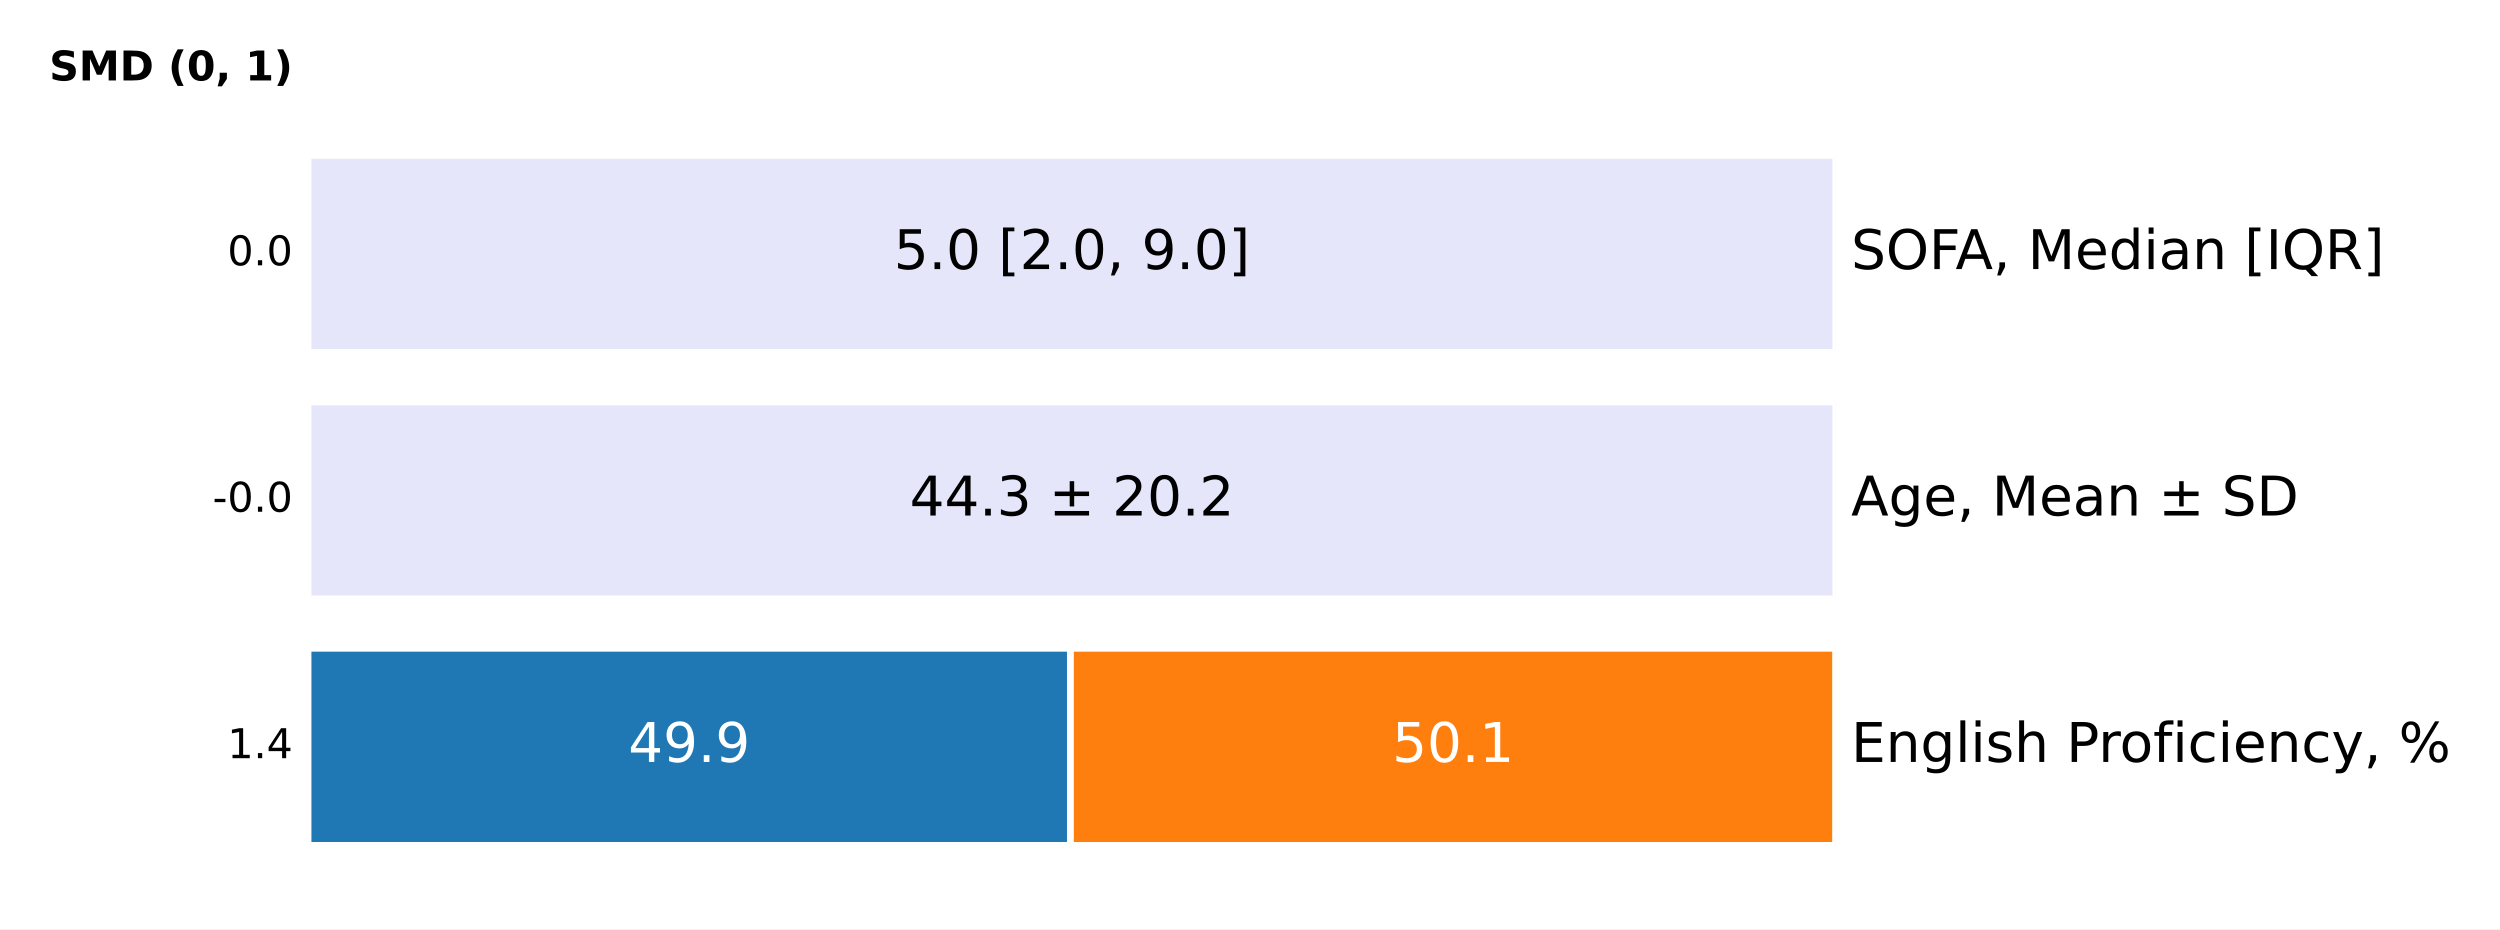
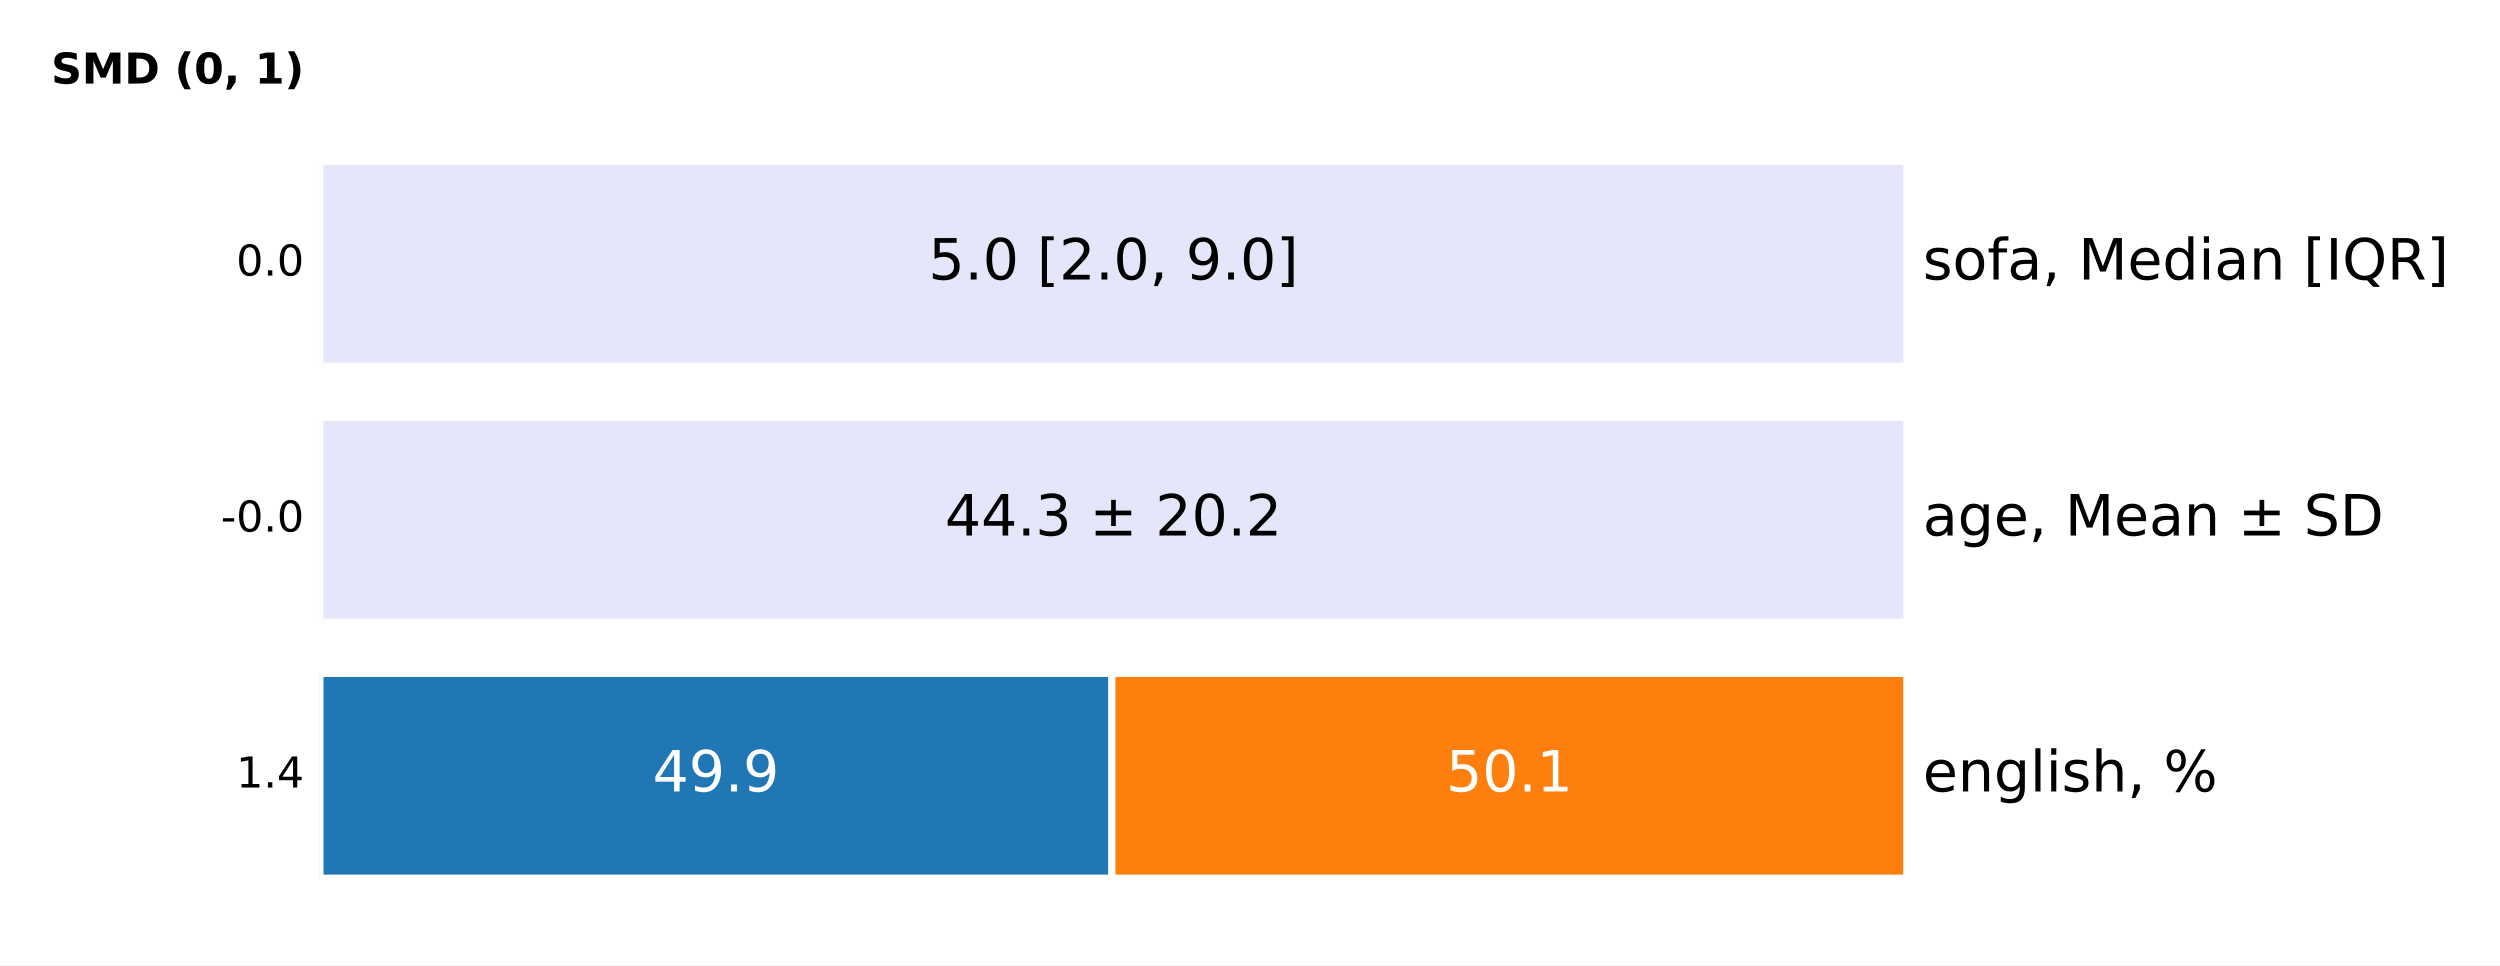
- <svg xmlns="http://www.w3.org/2000/svg" xmlns:xlink="http://www.w3.org/1999/xlink" width="365.216pt" height="135.743pt" viewBox="0 0 365.216 135.743" version="1.1">
+ <svg xmlns="http://www.w3.org/2000/svg" xmlns:xlink="http://www.w3.org/1999/xlink" width="351.593pt" height="135.743pt" viewBox="0 0 351.593 135.743" version="1.1">
  <defs>
    <style type="text/css">*{stroke-linejoin: round; stroke-linecap: butt}</style>
  </defs>
  <g id="figure_1">
    <g id="patch_1">
-       <path d="M 0 135.743  L 365.216 135.743  L 365.216 0  L 0 0  z " style="fill: #ffffff" />
+       <path d="M 0 135.743  L 351.593 135.743  L 351.593 0  L 0 0  z " style="fill: #ffffff" />
    </g>
    <g id="axes_1">
      <g id="patch_2">
        <path d="M 44.995 128.543  L 268.195 128.543  L 268.195 17.663  L 44.995 17.663  z " style="fill: #ffffff" />
      </g>
      <g id="patch_3">
-         <path d="M 44.995 123.503  L 156.372 123.503  L 156.372 94.703  L 44.995 94.703  z " clip-path="url(#paa65511aa7)" style="fill: #1f77b4; stroke: #ffffff; stroke-linejoin: miter" />
+         <path d="M 44.995 123.503  L 156.372 123.503  L 156.372 94.703  L 44.995 94.703  z " clip-path="url(#p6a33db2902)" style="fill: #1f77b4; stroke: #ffffff; stroke-linejoin: miter" />
      </g>
      <g id="patch_4">
-         <path d="M 156.372 123.503  L 268.195 123.503  L 268.195 94.703  L 156.372 94.703  z " clip-path="url(#paa65511aa7)" style="fill: #ff7f0e; stroke: #ffffff; stroke-linejoin: miter" />
+         <path d="M 156.372 123.503  L 268.195 123.503  L 268.195 94.703  L 156.372 94.703  z " clip-path="url(#p6a33db2902)" style="fill: #ff7f0e; stroke: #ffffff; stroke-linejoin: miter" />
      </g>
      <g id="patch_5">
-         <path d="M 268.195 123.503  L 268.195 123.503  L 268.195 94.703  L 268.195 94.703  z " clip-path="url(#paa65511aa7)" style="fill: url(#h84e386bf7c); stroke: #ffffff; stroke-linejoin: miter" />
+         <path d="M 268.195 123.503  L 268.195 123.503  L 268.195 94.703  L 268.195 94.703  z " clip-path="url(#p6a33db2902)" style="fill: url(#hd7cf0ab5f3); stroke: #ffffff; stroke-linejoin: miter" />
      </g>
      <g id="patch_6">
-         <path d="M 44.995 87.503  L 268.195 87.503  L 268.195 58.703  L 44.995 58.703  z " clip-path="url(#paa65511aa7)" style="fill: #e6e6fa; stroke: #ffffff; stroke-linejoin: miter" />
+         <path d="M 44.995 87.503  L 268.195 87.503  L 268.195 58.703  L 44.995 58.703  z " clip-path="url(#p6a33db2902)" style="fill: #e6e6fa; stroke: #ffffff; stroke-linejoin: miter" />
      </g>
      <g id="patch_7">
-         <path d="M 44.995 51.503  L 268.195 51.503  L 268.195 22.703  L 44.995 22.703  z " clip-path="url(#paa65511aa7)" style="fill: #e6e6fa; stroke: #ffffff; stroke-linejoin: miter" />
+         <path d="M 44.995 51.503  L 268.195 51.503  L 268.195 22.703  L 44.995 22.703  z " clip-path="url(#p6a33db2902)" style="fill: #e6e6fa; stroke: #ffffff; stroke-linejoin: miter" />
      </g>
      <g id="matplotlib.axis_1" />
      <g id="matplotlib.axis_2" />
      <g id="text_1">
        <g style="fill: #ffffff" transform="translate(91.77728 111.3109) scale(0.08 -0.08)">
          <defs>
            <path id="DejaVuSans-34" d="M 2419 4116  L 825 1625  L 2419 1625  L 2419 4116  z M 2253 4666  L 3047 4666  L 3047 1625  L 3713 1625  L 3713 1100  L 3047 1100  L 3047 0  L 2419 0  L 2419 1100  L 313 1100  L 313 1709  L 2253 4666  z " transform="scale(0.015625)" />
            <path id="DejaVuSans-39" d="M 703 97  L 703 672  Q 941 559 1184 500  Q 1428 441 1663 441  Q 2288 441 2617 861  Q 2947 1281 2994 2138  Q 2813 1869 2534 1725  Q 2256 1581 1919 1581  Q 1219 1581 811 2004  Q 403 2428 403 3163  Q 403 3881 828 4315  Q 1253 4750 1959 4750  Q 2769 4750 3195 4129  Q 3622 3509 3622 2328  Q 3622 1225 3098 567  Q 2575 -91 1691 -91  Q 1453 -91 1209 -44  Q 966 3 703 97  z M 1959 2075  Q 2384 2075 2632 2365  Q 2881 2656 2881 3163  Q 2881 3666 2632 3958  Q 2384 4250 1959 4250  Q 1534 4250 1286 3958  Q 1038 3666 1038 3163  Q 1038 2656 1286 2365  Q 1534 2075 1959 2075  z " transform="scale(0.015625)" />
            <path id="DejaVuSans-2e" d="M 684 794  L 1344 794  L 1344 0  L 684 0  L 684 794  z " transform="scale(0.015625)" />
          </defs>
          <use xlink:href="#DejaVuSans-34" />
          <use xlink:href="#DejaVuSans-39" x="63.623" />
          <use xlink:href="#DejaVuSans-2e" x="127.246" />
          <use xlink:href="#DejaVuSans-39" x="159.033" />
        </g>
      </g>
      <g id="text_2">
        <g style="fill: #ffffff" transform="translate(203.3773 111.3109) scale(0.08 -0.08)">
          <defs>
            <path id="DejaVuSans-35" d="M 691 4666  L 3169 4666  L 3169 4134  L 1269 4134  L 1269 2991  Q 1406 3038 1543 3061  Q 1681 3084 1819 3084  Q 2600 3084 3056 2656  Q 3513 2228 3513 1497  Q 3513 744 3044 326  Q 2575 -91 1722 -91  Q 1428 -91 1123 -41  Q 819 9 494 109  L 494 744  Q 775 591 1075 516  Q 1375 441 1709 441  Q 2250 441 2565 725  Q 2881 1009 2881 1497  Q 2881 1984 2565 2268  Q 2250 2553 1709 2553  Q 1456 2553 1204 2497  Q 953 2441 691 2322  L 691 4666  z " transform="scale(0.015625)" />
            <path id="DejaVuSans-30" d="M 2034 4250  Q 1547 4250 1301 3770  Q 1056 3291 1056 2328  Q 1056 1369 1301 889  Q 1547 409 2034 409  Q 2525 409 2770 889  Q 3016 1369 3016 2328  Q 3016 3291 2770 3770  Q 2525 4250 2034 4250  z M 2034 4750  Q 2819 4750 3233 4129  Q 3647 3509 3647 2328  Q 3647 1150 3233 529  Q 2819 -91 2034 -91  Q 1250 -91 836 529  Q 422 1150 422 2328  Q 422 3509 836 4129  Q 1250 4750 2034 4750  z " transform="scale(0.015625)" />
            <path id="DejaVuSans-31" d="M 794 531  L 1825 531  L 1825 4091  L 703 3866  L 703 4441  L 1819 4666  L 2450 4666  L 2450 531  L 3481 531  L 3481 0  L 794 0  L 794 531  z " transform="scale(0.015625)" />
          </defs>
          <use xlink:href="#DejaVuSans-35" />
          <use xlink:href="#DejaVuSans-30" x="63.623" />
          <use xlink:href="#DejaVuSans-2e" x="127.246" />
          <use xlink:href="#DejaVuSans-31" x="159.033" />
        </g>
      </g>
      <g id="text_3">
        <g transform="translate(270.4271 111.3109) scale(0.08 -0.08)">
          <defs>
-             <path id="DejaVuSans-45" d="M 628 4666  L 3578 4666  L 3578 4134  L 1259 4134  L 1259 2753  L 3481 2753  L 3481 2222  L 1259 2222  L 1259 531  L 3634 531  L 3634 0  L 628 0  L 628 4666  z " transform="scale(0.015625)" />
+             <path id="DejaVuSans-65" d="M 3597 1894  L 3597 1613  L 953 1613  Q 991 1019 1311 708  Q 1631 397 2203 397  Q 2534 397 2845 478  Q 3156 559 3463 722  L 3463 178  Q 3153 47 2828 -22  Q 2503 -91 2169 -91  Q 1331 -91 842 396  Q 353 884 353 1716  Q 353 2575 817 3079  Q 1281 3584 2069 3584  Q 2775 3584 3186 3129  Q 3597 2675 3597 1894  z M 3022 2063  Q 3016 2534 2758 2815  Q 2500 3097 2075 3097  Q 1594 3097 1305 2825  Q 1016 2553 972 2059  L 3022 2063  z " transform="scale(0.015625)" />
            <path id="DejaVuSans-6e" d="M 3513 2113  L 3513 0  L 2938 0  L 2938 2094  Q 2938 2591 2744 2837  Q 2550 3084 2163 3084  Q 1697 3084 1428 2787  Q 1159 2491 1159 1978  L 1159 0  L 581 0  L 581 3500  L 1159 3500  L 1159 2956  Q 1366 3272 1645 3428  Q 1925 3584 2291 3584  Q 2894 3584 3203 3211  Q 3513 2838 3513 2113  z " transform="scale(0.015625)" />
            <path id="DejaVuSans-67" d="M 2906 1791  Q 2906 2416 2648 2759  Q 2391 3103 1925 3103  Q 1463 3103 1205 2759  Q 947 2416 947 1791  Q 947 1169 1205 825  Q 1463 481 1925 481  Q 2391 481 2648 825  Q 2906 1169 2906 1791  z M 3481 434  Q 3481 -459 3084 -895  Q 2688 -1331 1869 -1331  Q 1566 -1331 1297 -1286  Q 1028 -1241 775 -1147  L 775 -588  Q 1028 -725 1275 -790  Q 1522 -856 1778 -856  Q 2344 -856 2625 -561  Q 2906 -266 2906 331  L 2906 616  Q 2728 306 2450 153  Q 2172 0 1784 0  Q 1141 0 747 490  Q 353 981 353 1791  Q 353 2603 747 3093  Q 1141 3584 1784 3584  Q 2172 3584 2450 3431  Q 2728 3278 2906 2969  L 2906 3500  L 3481 3500  L 3481 434  z " transform="scale(0.015625)" />
            <path id="DejaVuSans-6c" d="M 603 4863  L 1178 4863  L 1178 0  L 603 0  L 603 4863  z " transform="scale(0.015625)" />
            <path id="DejaVuSans-69" d="M 603 3500  L 1178 3500  L 1178 0  L 603 0  L 603 3500  z M 603 4863  L 1178 4863  L 1178 4134  L 603 4134  L 603 4863  z " transform="scale(0.015625)" />
            <path id="DejaVuSans-73" d="M 2834 3397  L 2834 2853  Q 2591 2978 2328 3040  Q 2066 3103 1784 3103  Q 1356 3103 1142 2972  Q 928 2841 928 2578  Q 928 2378 1081 2264  Q 1234 2150 1697 2047  L 1894 2003  Q 2506 1872 2764 1633  Q 3022 1394 3022 966  Q 3022 478 2636 193  Q 2250 -91 1575 -91  Q 1294 -91 989 -36  Q 684 19 347 128  L 347 722  Q 666 556 975 473  Q 1284 391 1588 391  Q 1994 391 2212 530  Q 2431 669 2431 922  Q 2431 1156 2273 1281  Q 2116 1406 1581 1522  L 1381 1569  Q 847 1681 609 1914  Q 372 2147 372 2553  Q 372 3047 722 3315  Q 1072 3584 1716 3584  Q 2034 3584 2315 3537  Q 2597 3491 2834 3397  z " transform="scale(0.015625)" />
            <path id="DejaVuSans-68" d="M 3513 2113  L 3513 0  L 2938 0  L 2938 2094  Q 2938 2591 2744 2837  Q 2550 3084 2163 3084  Q 1697 3084 1428 2787  Q 1159 2491 1159 1978  L 1159 0  L 581 0  L 581 4863  L 1159 4863  L 1159 2956  Q 1366 3272 1645 3428  Q 1925 3584 2291 3584  Q 2894 3584 3203 3211  Q 3513 2838 3513 2113  z " transform="scale(0.015625)" />
+             <path id="DejaVuSans-2c" d="M 750 794  L 1409 794  L 1409 256  L 897 -744  L 494 -744  L 750 256  L 750 794  z " transform="scale(0.015625)" />
            <path id="DejaVuSans-20" transform="scale(0.015625)" />
-             <path id="DejaVuSans-50" d="M 1259 4147  L 1259 2394  L 2053 2394  Q 2494 2394 2734 2622  Q 2975 2850 2975 3272  Q 2975 3691 2734 3919  Q 2494 4147 2053 4147  L 1259 4147  z M 628 4666  L 2053 4666  Q 2838 4666 3239 4311  Q 3641 3956 3641 3272  Q 3641 2581 3239 2228  Q 2838 1875 2053 1875  L 1259 1875  L 1259 0  L 628 0  L 628 4666  z " transform="scale(0.015625)" />
-             <path id="DejaVuSans-72" d="M 2631 2963  Q 2534 3019 2420 3045  Q 2306 3072 2169 3072  Q 1681 3072 1420 2755  Q 1159 2438 1159 1844  L 1159 0  L 581 0  L 581 3500  L 1159 3500  L 1159 2956  Q 1341 3275 1631 3429  Q 1922 3584 2338 3584  Q 2397 3584 2469 3576  Q 2541 3569 2628 3553  L 2631 2963  z " transform="scale(0.015625)" />
-             <path id="DejaVuSans-6f" d="M 1959 3097  Q 1497 3097 1228 2736  Q 959 2375 959 1747  Q 959 1119 1226 758  Q 1494 397 1959 397  Q 2419 397 2687 759  Q 2956 1122 2956 1747  Q 2956 2369 2687 2733  Q 2419 3097 1959 3097  z M 1959 3584  Q 2709 3584 3137 3096  Q 3566 2609 3566 1747  Q 3566 888 3137 398  Q 2709 -91 1959 -91  Q 1206 -91 779 398  Q 353 888 353 1747  Q 353 2609 779 3096  Q 1206 3584 1959 3584  z " transform="scale(0.015625)" />
-             <path id="DejaVuSans-66" d="M 2375 4863  L 2375 4384  L 1825 4384  Q 1516 4384 1395 4259  Q 1275 4134 1275 3809  L 1275 3500  L 2222 3500  L 2222 3053  L 1275 3053  L 1275 0  L 697 0  L 697 3053  L 147 3053  L 147 3500  L 697 3500  L 697 3744  Q 697 4328 969 4595  Q 1241 4863 1831 4863  L 2375 4863  z " transform="scale(0.015625)" />
-             <path id="DejaVuSans-63" d="M 3122 3366  L 3122 2828  Q 2878 2963 2633 3030  Q 2388 3097 2138 3097  Q 1578 3097 1268 2742  Q 959 2388 959 1747  Q 959 1106 1268 751  Q 1578 397 2138 397  Q 2388 397 2633 464  Q 2878 531 3122 666  L 3122 134  Q 2881 22 2623 -34  Q 2366 -91 2075 -91  Q 1284 -91 818 406  Q 353 903 353 1747  Q 353 2603 823 3093  Q 1294 3584 2113 3584  Q 2378 3584 2631 3529  Q 2884 3475 3122 3366  z " transform="scale(0.015625)" />
-             <path id="DejaVuSans-65" d="M 3597 1894  L 3597 1613  L 953 1613  Q 991 1019 1311 708  Q 1631 397 2203 397  Q 2534 397 2845 478  Q 3156 559 3463 722  L 3463 178  Q 3153 47 2828 -22  Q 2503 -91 2169 -91  Q 1331 -91 842 396  Q 353 884 353 1716  Q 353 2575 817 3079  Q 1281 3584 2069 3584  Q 2775 3584 3186 3129  Q 3597 2675 3597 1894  z M 3022 2063  Q 3016 2534 2758 2815  Q 2500 3097 2075 3097  Q 1594 3097 1305 2825  Q 1016 2553 972 2059  L 3022 2063  z " transform="scale(0.015625)" />
-             <path id="DejaVuSans-79" d="M 2059 -325  Q 1816 -950 1584 -1140  Q 1353 -1331 966 -1331  L 506 -1331  L 506 -850  L 844 -850  Q 1081 -850 1212 -737  Q 1344 -625 1503 -206  L 1606 56  L 191 3500  L 800 3500  L 1894 763  L 2988 3500  L 3597 3500  L 2059 -325  z " transform="scale(0.015625)" />
-             <path id="DejaVuSans-2c" d="M 750 794  L 1409 794  L 1409 256  L 897 -744  L 494 -744  L 750 256  L 750 794  z " transform="scale(0.015625)" />
            <path id="DejaVuSans-25" d="M 4653 2053  Q 4381 2053 4226 1822  Q 4072 1591 4072 1178  Q 4072 772 4226 539  Q 4381 306 4653 306  Q 4919 306 5073 539  Q 5228 772 5228 1178  Q 5228 1588 5073 1820  Q 4919 2053 4653 2053  z M 4653 2450  Q 5147 2450 5437 2106  Q 5728 1763 5728 1178  Q 5728 594 5436 251  Q 5144 -91 4653 -91  Q 4153 -91 3862 251  Q 3572 594 3572 1178  Q 3572 1766 3864 2108  Q 4156 2450 4653 2450  z M 1428 4353  Q 1159 4353 1004 4120  Q 850 3888 850 3481  Q 850 3069 1003 2837  Q 1156 2606 1428 2606  Q 1700 2606 1854 2837  Q 2009 3069 2009 3481  Q 2009 3884 1853 4118  Q 1697 4353 1428 4353  z M 4250 4750  L 4750 4750  L 1831 -91  L 1331 -91  L 4250 4750  z M 1428 4750  Q 1922 4750 2215 4408  Q 2509 4066 2509 3481  Q 2509 2891 2217 2550  Q 1925 2209 1428 2209  Q 931 2209 642 2551  Q 353 2894 353 3481  Q 353 4063 643 4406  Q 934 4750 1428 4750  z " transform="scale(0.015625)" />
          </defs>
-           <use xlink:href="#DejaVuSans-45" />
-           <use xlink:href="#DejaVuSans-6e" x="63.184" />
-           <use xlink:href="#DejaVuSans-67" x="126.562" />
-           <use xlink:href="#DejaVuSans-6c" x="190.039" />
-           <use xlink:href="#DejaVuSans-69" x="217.822" />
-           <use xlink:href="#DejaVuSans-73" x="245.605" />
-           <use xlink:href="#DejaVuSans-68" x="297.705" />
-           <use xlink:href="#DejaVuSans-20" x="361.084" />
-           <use xlink:href="#DejaVuSans-50" x="392.871" />
-           <use xlink:href="#DejaVuSans-72" x="451.424" />
-           <use xlink:href="#DejaVuSans-6f" x="490.287" />
-           <use xlink:href="#DejaVuSans-66" x="551.469" />
-           <use xlink:href="#DejaVuSans-69" x="586.674" />
-           <use xlink:href="#DejaVuSans-63" x="614.457" />
-           <use xlink:href="#DejaVuSans-69" x="669.438" />
-           <use xlink:href="#DejaVuSans-65" x="697.221" />
-           <use xlink:href="#DejaVuSans-6e" x="758.744" />
-           <use xlink:href="#DejaVuSans-63" x="822.123" />
-           <use xlink:href="#DejaVuSans-79" x="877.104" />
-           <use xlink:href="#DejaVuSans-2c" x="936.283" />
-           <use xlink:href="#DejaVuSans-20" x="968.07" />
-           <use xlink:href="#DejaVuSans-25" x="999.857" />
+           <use xlink:href="#DejaVuSans-65" />
+           <use xlink:href="#DejaVuSans-6e" x="61.523" />
+           <use xlink:href="#DejaVuSans-67" x="124.902" />
+           <use xlink:href="#DejaVuSans-6c" x="188.379" />
+           <use xlink:href="#DejaVuSans-69" x="216.162" />
+           <use xlink:href="#DejaVuSans-73" x="243.945" />
+           <use xlink:href="#DejaVuSans-68" x="296.045" />
+           <use xlink:href="#DejaVuSans-2c" x="359.424" />
+           <use xlink:href="#DejaVuSans-20" x="391.211" />
+           <use xlink:href="#DejaVuSans-25" x="422.998" />
        </g>
      </g>
      <g id="text_4">
        <g transform="translate(33.22125 110.7591) scale(0.06 -0.06)">
          <use xlink:href="#DejaVuSans-31" />
          <use xlink:href="#DejaVuSans-2e" x="63.623" />
          <use xlink:href="#DejaVuSans-34" x="95.41" />
        </g>
      </g>
      <g id="text_5">
        <g transform="translate(132.8882 75.31094) scale(0.08 -0.08)">
          <defs>
            <path id="DejaVuSans-33" d="M 2597 2516  Q 3050 2419 3304 2112  Q 3559 1806 3559 1356  Q 3559 666 3084 287  Q 2609 -91 1734 -91  Q 1441 -91 1130 -33  Q 819 25 488 141  L 488 750  Q 750 597 1062 519  Q 1375 441 1716 441  Q 2309 441 2620 675  Q 2931 909 2931 1356  Q 2931 1769 2642 2001  Q 2353 2234 1838 2234  L 1294 2234  L 1294 2753  L 1863 2753  Q 2328 2753 2575 2939  Q 2822 3125 2822 3475  Q 2822 3834 2567 4026  Q 2313 4219 1838 4219  Q 1578 4219 1281 4162  Q 984 4106 628 3988  L 628 4550  Q 988 4650 1302 4700  Q 1616 4750 1894 4750  Q 2613 4750 3031 4423  Q 3450 4097 3450 3541  Q 3450 3153 3228 2886  Q 3006 2619 2597 2516  z " transform="scale(0.015625)" />
            <path id="DejaVuSans-b1" d="M 2944 4013  L 2944 2803  L 4684 2803  L 4684 2272  L 2944 2272  L 2944 1063  L 2419 1063  L 2419 2272  L 678 2272  L 678 2803  L 2419 2803  L 2419 4013  L 2944 4013  z M 678 531  L 4684 531  L 4684 0  L 678 0  L 678 531  z " transform="scale(0.015625)" />
            <path id="DejaVuSans-32" d="M 1228 531  L 3431 531  L 3431 0  L 469 0  L 469 531  Q 828 903 1448 1529  Q 2069 2156 2228 2338  Q 2531 2678 2651 2914  Q 2772 3150 2772 3378  Q 2772 3750 2511 3984  Q 2250 4219 1831 4219  Q 1534 4219 1204 4116  Q 875 4013 500 3803  L 500 4441  Q 881 4594 1212 4672  Q 1544 4750 1819 4750  Q 2544 4750 2975 4387  Q 3406 4025 3406 3419  Q 3406 3131 3298 2873  Q 3191 2616 2906 2266  Q 2828 2175 2409 1742  Q 1991 1309 1228 531  z " transform="scale(0.015625)" />
          </defs>
          <use xlink:href="#DejaVuSans-34" />
          <use xlink:href="#DejaVuSans-34" x="63.623" />
          <use xlink:href="#DejaVuSans-2e" x="127.246" />
          <use xlink:href="#DejaVuSans-33" x="159.033" />
          <use xlink:href="#DejaVuSans-20" x="222.656" />
          <use xlink:href="#DejaVuSans-b1" x="254.443" />
          <use xlink:href="#DejaVuSans-20" x="338.232" />
          <use xlink:href="#DejaVuSans-32" x="370.02" />
          <use xlink:href="#DejaVuSans-30" x="433.643" />
          <use xlink:href="#DejaVuSans-2e" x="497.266" />
          <use xlink:href="#DejaVuSans-32" x="529.053" />
        </g>
      </g>
      <g id="text_6">
        <g transform="translate(270.4271 75.31094) scale(0.08 -0.08)">
          <defs>
-             <path id="DejaVuSans-41" d="M 2188 4044  L 1331 1722  L 3047 1722  L 2188 4044  z M 1831 4666  L 2547 4666  L 4325 0  L 3669 0  L 3244 1197  L 1141 1197  L 716 0  L 50 0  L 1831 4666  z " transform="scale(0.015625)" />
+             <path id="DejaVuSans-61" d="M 2194 1759  Q 1497 1759 1228 1600  Q 959 1441 959 1056  Q 959 750 1161 570  Q 1363 391 1709 391  Q 2188 391 2477 730  Q 2766 1069 2766 1631  L 2766 1759  L 2194 1759  z M 3341 1997  L 3341 0  L 2766 0  L 2766 531  Q 2569 213 2275 61  Q 1981 -91 1556 -91  Q 1019 -91 701 211  Q 384 513 384 1019  Q 384 1609 779 1909  Q 1175 2209 1959 2209  L 2766 2209  L 2766 2266  Q 2766 2663 2505 2880  Q 2244 3097 1772 3097  Q 1472 3097 1187 3025  Q 903 2953 641 2809  L 641 3341  Q 956 3463 1253 3523  Q 1550 3584 1831 3584  Q 2591 3584 2966 3190  Q 3341 2797 3341 1997  z " transform="scale(0.015625)" />
            <path id="DejaVuSans-4d" d="M 628 4666  L 1569 4666  L 2759 1491  L 3956 4666  L 4897 4666  L 4897 0  L 4281 0  L 4281 4097  L 3078 897  L 2444 897  L 1241 4097  L 1241 0  L 628 0  L 628 4666  z " transform="scale(0.015625)" />
-             <path id="DejaVuSans-61" d="M 2194 1759  Q 1497 1759 1228 1600  Q 959 1441 959 1056  Q 959 750 1161 570  Q 1363 391 1709 391  Q 2188 391 2477 730  Q 2766 1069 2766 1631  L 2766 1759  L 2194 1759  z M 3341 1997  L 3341 0  L 2766 0  L 2766 531  Q 2569 213 2275 61  Q 1981 -91 1556 -91  Q 1019 -91 701 211  Q 384 513 384 1019  Q 384 1609 779 1909  Q 1175 2209 1959 2209  L 2766 2209  L 2766 2266  Q 2766 2663 2505 2880  Q 2244 3097 1772 3097  Q 1472 3097 1187 3025  Q 903 2953 641 2809  L 641 3341  Q 956 3463 1253 3523  Q 1550 3584 1831 3584  Q 2591 3584 2966 3190  Q 3341 2797 3341 1997  z " transform="scale(0.015625)" />
            <path id="DejaVuSans-53" d="M 3425 4513  L 3425 3897  Q 3066 4069 2747 4153  Q 2428 4238 2131 4238  Q 1616 4238 1336 4038  Q 1056 3838 1056 3469  Q 1056 3159 1242 3001  Q 1428 2844 1947 2747  L 2328 2669  Q 3034 2534 3370 2195  Q 3706 1856 3706 1288  Q 3706 609 3251 259  Q 2797 -91 1919 -91  Q 1588 -91 1214 -16  Q 841 59 441 206  L 441 856  Q 825 641 1194 531  Q 1563 422 1919 422  Q 2459 422 2753 634  Q 3047 847 3047 1241  Q 3047 1584 2836 1778  Q 2625 1972 2144 2069  L 1759 2144  Q 1053 2284 737 2584  Q 422 2884 422 3419  Q 422 4038 858 4394  Q 1294 4750 2059 4750  Q 2388 4750 2728 4690  Q 3069 4631 3425 4513  z " transform="scale(0.015625)" />
            <path id="DejaVuSans-44" d="M 1259 4147  L 1259 519  L 2022 519  Q 2988 519 3436 956  Q 3884 1394 3884 2338  Q 3884 3275 3436 3711  Q 2988 4147 2022 4147  L 1259 4147  z M 628 4666  L 1925 4666  Q 3281 4666 3915 4102  Q 4550 3538 4550 2338  Q 4550 1131 3912 565  Q 3275 0 1925 0  L 628 0  L 628 4666  z " transform="scale(0.015625)" />
          </defs>
-           <use xlink:href="#DejaVuSans-41" />
-           <use xlink:href="#DejaVuSans-67" x="68.408" />
-           <use xlink:href="#DejaVuSans-65" x="131.885" />
-           <use xlink:href="#DejaVuSans-2c" x="193.408" />
-           <use xlink:href="#DejaVuSans-20" x="225.195" />
-           <use xlink:href="#DejaVuSans-4d" x="256.982" />
-           <use xlink:href="#DejaVuSans-65" x="343.262" />
-           <use xlink:href="#DejaVuSans-61" x="404.785" />
-           <use xlink:href="#DejaVuSans-6e" x="466.064" />
-           <use xlink:href="#DejaVuSans-20" x="529.443" />
-           <use xlink:href="#DejaVuSans-b1" x="561.23" />
-           <use xlink:href="#DejaVuSans-20" x="645.02" />
-           <use xlink:href="#DejaVuSans-53" x="676.807" />
-           <use xlink:href="#DejaVuSans-44" x="740.283" />
+           <use xlink:href="#DejaVuSans-61" />
+           <use xlink:href="#DejaVuSans-67" x="61.279" />
+           <use xlink:href="#DejaVuSans-65" x="124.756" />
+           <use xlink:href="#DejaVuSans-2c" x="186.279" />
+           <use xlink:href="#DejaVuSans-20" x="218.066" />
+           <use xlink:href="#DejaVuSans-4d" x="249.854" />
+           <use xlink:href="#DejaVuSans-65" x="336.133" />
+           <use xlink:href="#DejaVuSans-61" x="397.656" />
+           <use xlink:href="#DejaVuSans-6e" x="458.936" />
+           <use xlink:href="#DejaVuSans-20" x="522.314" />
+           <use xlink:href="#DejaVuSans-b1" x="554.102" />
+           <use xlink:href="#DejaVuSans-20" x="637.891" />
+           <use xlink:href="#DejaVuSans-53" x="669.678" />
+           <use xlink:href="#DejaVuSans-44" x="733.154" />
        </g>
      </g>
      <g id="text_7">
        <g transform="translate(31.05656 74.75906) scale(0.06 -0.06)">
          <defs>
            <path id="DejaVuSans-2d" d="M 313 2009  L 1997 2009  L 1997 1497  L 313 1497  L 313 2009  z " transform="scale(0.015625)" />
          </defs>
          <use xlink:href="#DejaVuSans-2d" />
          <use xlink:href="#DejaVuSans-30" x="36.084" />
          <use xlink:href="#DejaVuSans-2e" x="99.707" />
          <use xlink:href="#DejaVuSans-30" x="131.494" />
        </g>
      </g>
      <g id="text_8">
        <g transform="translate(130.5764 39.31094) scale(0.08 -0.08)">
          <defs>
            <path id="DejaVuSans-5b" d="M 550 4863  L 1875 4863  L 1875 4416  L 1125 4416  L 1125 -397  L 1875 -397  L 1875 -844  L 550 -844  L 550 4863  z " transform="scale(0.015625)" />
            <path id="DejaVuSans-5d" d="M 1947 4863  L 1947 -844  L 622 -844  L 622 -397  L 1369 -397  L 1369 4416  L 622 4416  L 622 4863  L 1947 4863  z " transform="scale(0.015625)" />
          </defs>
          <use xlink:href="#DejaVuSans-35" />
          <use xlink:href="#DejaVuSans-2e" x="63.623" />
          <use xlink:href="#DejaVuSans-30" x="95.41" />
          <use xlink:href="#DejaVuSans-20" x="159.033" />
          <use xlink:href="#DejaVuSans-5b" x="190.82" />
          <use xlink:href="#DejaVuSans-32" x="229.834" />
          <use xlink:href="#DejaVuSans-2e" x="293.457" />
          <use xlink:href="#DejaVuSans-30" x="325.244" />
          <use xlink:href="#DejaVuSans-2c" x="388.867" />
          <use xlink:href="#DejaVuSans-20" x="420.654" />
          <use xlink:href="#DejaVuSans-39" x="452.441" />
          <use xlink:href="#DejaVuSans-2e" x="516.064" />
          <use xlink:href="#DejaVuSans-30" x="547.852" />
          <use xlink:href="#DejaVuSans-5d" x="611.475" />
        </g>
      </g>
      <g id="text_9">
        <g transform="translate(270.4271 39.31094) scale(0.08 -0.08)">
          <defs>
-             <path id="DejaVuSans-4f" d="M 2522 4238  Q 1834 4238 1429 3725  Q 1025 3213 1025 2328  Q 1025 1447 1429 934  Q 1834 422 2522 422  Q 3209 422 3611 934  Q 4013 1447 4013 2328  Q 4013 3213 3611 3725  Q 3209 4238 2522 4238  z M 2522 4750  Q 3503 4750 4090 4092  Q 4678 3434 4678 2328  Q 4678 1225 4090 567  Q 3503 -91 2522 -91  Q 1538 -91 948 565  Q 359 1222 359 2328  Q 359 3434 948 4092  Q 1538 4750 2522 4750  z " transform="scale(0.015625)" />
-             <path id="DejaVuSans-46" d="M 628 4666  L 3309 4666  L 3309 4134  L 1259 4134  L 1259 2759  L 3109 2759  L 3109 2228  L 1259 2228  L 1259 0  L 628 0  L 628 4666  z " transform="scale(0.015625)" />
+             <path id="DejaVuSans-6f" d="M 1959 3097  Q 1497 3097 1228 2736  Q 959 2375 959 1747  Q 959 1119 1226 758  Q 1494 397 1959 397  Q 2419 397 2687 759  Q 2956 1122 2956 1747  Q 2956 2369 2687 2733  Q 2419 3097 1959 3097  z M 1959 3584  Q 2709 3584 3137 3096  Q 3566 2609 3566 1747  Q 3566 888 3137 398  Q 2709 -91 1959 -91  Q 1206 -91 779 398  Q 353 888 353 1747  Q 353 2609 779 3096  Q 1206 3584 1959 3584  z " transform="scale(0.015625)" />
+             <path id="DejaVuSans-66" d="M 2375 4863  L 2375 4384  L 1825 4384  Q 1516 4384 1395 4259  Q 1275 4134 1275 3809  L 1275 3500  L 2222 3500  L 2222 3053  L 1275 3053  L 1275 0  L 697 0  L 697 3053  L 147 3053  L 147 3500  L 697 3500  L 697 3744  Q 697 4328 969 4595  Q 1241 4863 1831 4863  L 2375 4863  z " transform="scale(0.015625)" />
            <path id="DejaVuSans-64" d="M 2906 2969  L 2906 4863  L 3481 4863  L 3481 0  L 2906 0  L 2906 525  Q 2725 213 2448 61  Q 2172 -91 1784 -91  Q 1150 -91 751 415  Q 353 922 353 1747  Q 353 2572 751 3078  Q 1150 3584 1784 3584  Q 2172 3584 2448 3432  Q 2725 3281 2906 2969  z M 947 1747  Q 947 1113 1208 752  Q 1469 391 1925 391  Q 2381 391 2643 752  Q 2906 1113 2906 1747  Q 2906 2381 2643 2742  Q 2381 3103 1925 3103  Q 1469 3103 1208 2742  Q 947 2381 947 1747  z " transform="scale(0.015625)" />
            <path id="DejaVuSans-49" d="M 628 4666  L 1259 4666  L 1259 0  L 628 0  L 628 4666  z " transform="scale(0.015625)" />
            <path id="DejaVuSans-51" d="M 2522 4238  Q 1834 4238 1429 3725  Q 1025 3213 1025 2328  Q 1025 1447 1429 934  Q 1834 422 2522 422  Q 3209 422 3611 934  Q 4013 1447 4013 2328  Q 4013 3213 3611 3725  Q 3209 4238 2522 4238  z M 3406 84  L 4238 -825  L 3475 -825  L 2784 -78  Q 2681 -84 2626 -87  Q 2572 -91 2522 -91  Q 1538 -91 948 567  Q 359 1225 359 2328  Q 359 3434 948 4092  Q 1538 4750 2522 4750  Q 3503 4750 4090 4092  Q 4678 3434 4678 2328  Q 4678 1516 4351 937  Q 4025 359 3406 84  z " transform="scale(0.015625)" />
            <path id="DejaVuSans-52" d="M 2841 2188  Q 3044 2119 3236 1894  Q 3428 1669 3622 1275  L 4263 0  L 3584 0  L 2988 1197  Q 2756 1666 2539 1819  Q 2322 1972 1947 1972  L 1259 1972  L 1259 0  L 628 0  L 628 4666  L 2053 4666  Q 2853 4666 3247 4331  Q 3641 3997 3641 3322  Q 3641 2881 3436 2590  Q 3231 2300 2841 2188  z M 1259 4147  L 1259 2491  L 2053 2491  Q 2509 2491 2742 2702  Q 2975 2913 2975 3322  Q 2975 3731 2742 3939  Q 2509 4147 2053 4147  L 1259 4147  z " transform="scale(0.015625)" />
          </defs>
-           <use xlink:href="#DejaVuSans-53" />
-           <use xlink:href="#DejaVuSans-4f" x="63.477" />
-           <use xlink:href="#DejaVuSans-46" x="142.188" />
-           <use xlink:href="#DejaVuSans-41" x="190.582" />
-           <use xlink:href="#DejaVuSans-2c" x="258.99" />
-           <use xlink:href="#DejaVuSans-20" x="290.777" />
-           <use xlink:href="#DejaVuSans-4d" x="322.564" />
-           <use xlink:href="#DejaVuSans-65" x="408.844" />
-           <use xlink:href="#DejaVuSans-64" x="470.367" />
-           <use xlink:href="#DejaVuSans-69" x="533.844" />
-           <use xlink:href="#DejaVuSans-61" x="561.627" />
-           <use xlink:href="#DejaVuSans-6e" x="622.906" />
-           <use xlink:href="#DejaVuSans-20" x="686.285" />
-           <use xlink:href="#DejaVuSans-5b" x="718.072" />
-           <use xlink:href="#DejaVuSans-49" x="757.086" />
-           <use xlink:href="#DejaVuSans-51" x="786.578" />
-           <use xlink:href="#DejaVuSans-52" x="865.289" />
-           <use xlink:href="#DejaVuSans-5d" x="934.771" />
+           <use xlink:href="#DejaVuSans-73" />
+           <use xlink:href="#DejaVuSans-6f" x="52.1" />
+           <use xlink:href="#DejaVuSans-66" x="113.281" />
+           <use xlink:href="#DejaVuSans-61" x="148.486" />
+           <use xlink:href="#DejaVuSans-2c" x="209.766" />
+           <use xlink:href="#DejaVuSans-20" x="241.553" />
+           <use xlink:href="#DejaVuSans-4d" x="273.34" />
+           <use xlink:href="#DejaVuSans-65" x="359.619" />
+           <use xlink:href="#DejaVuSans-64" x="421.143" />
+           <use xlink:href="#DejaVuSans-69" x="484.619" />
+           <use xlink:href="#DejaVuSans-61" x="512.402" />
+           <use xlink:href="#DejaVuSans-6e" x="573.682" />
+           <use xlink:href="#DejaVuSans-20" x="637.061" />
+           <use xlink:href="#DejaVuSans-5b" x="668.848" />
+           <use xlink:href="#DejaVuSans-49" x="707.861" />
+           <use xlink:href="#DejaVuSans-51" x="737.354" />
+           <use xlink:href="#DejaVuSans-52" x="816.064" />
+           <use xlink:href="#DejaVuSans-5d" x="885.547" />
        </g>
      </g>
      <g id="text_10">
        <g transform="translate(33.22125 38.75906) scale(0.06 -0.06)">
          <use xlink:href="#DejaVuSans-30" />
          <use xlink:href="#DejaVuSans-2e" x="63.623" />
          <use xlink:href="#DejaVuSans-30" x="95.41" />
        </g>
      </g>
      <g id="text_11">
        <g transform="translate(7.2 11.75906) scale(0.06 -0.06)">
          <defs>
            <path id="DejaVuSans-Bold-53" d="M 3834 4519  L 3834 3531  Q 3450 3703 3084 3790  Q 2719 3878 2394 3878  Q 1963 3878 1756 3759  Q 1550 3641 1550 3391  Q 1550 3203 1689 3098  Q 1828 2994 2194 2919  L 2706 2816  Q 3484 2659 3812 2340  Q 4141 2022 4141 1434  Q 4141 663 3683 286  Q 3225 -91 2284 -91  Q 1841 -91 1394 -6  Q 947 78 500 244  L 500 1259  Q 947 1022 1364 901  Q 1781 781 2169 781  Q 2563 781 2772 912  Q 2981 1044 2981 1288  Q 2981 1506 2839 1625  Q 2697 1744 2272 1838  L 1806 1941  Q 1106 2091 782 2419  Q 459 2747 459 3303  Q 459 4000 909 4375  Q 1359 4750 2203 4750  Q 2588 4750 2994 4692  Q 3400 4634 3834 4519  z " transform="scale(0.015625)" />
            <path id="DejaVuSans-Bold-4d" d="M 588 4666  L 2119 4666  L 3181 2169  L 4250 4666  L 5778 4666  L 5778 0  L 4641 0  L 4641 3413  L 3566 897  L 2803 897  L 1728 3413  L 1728 0  L 588 0  L 588 4666  z " transform="scale(0.015625)" />
            <path id="DejaVuSans-Bold-44" d="M 1791 3756  L 1791 909  L 2222 909  Q 2959 909 3348 1275  Q 3738 1641 3738 2338  Q 3738 3031 3350 3393  Q 2963 3756 2222 3756  L 1791 3756  z M 588 4666  L 1856 4666  Q 2919 4666 3439 4514  Q 3959 4363 4331 4000  Q 4659 3684 4818 3271  Q 4978 2859 4978 2338  Q 4978 1809 4818 1395  Q 4659 981 4331 666  Q 3956 303 3431 151  Q 2906 0 1856 0  L 588 0  L 588 4666  z " transform="scale(0.015625)" />
            <path id="DejaVuSans-Bold-20" transform="scale(0.015625)" />
            <path id="DejaVuSans-Bold-28" d="M 2413 -844  L 1484 -844  Q 1006 -72 778 623  Q 550 1319 550 2003  Q 550 2688 779 3389  Q 1009 4091 1484 4856  L 2413 4856  Q 2013 4116 1813 3408  Q 1613 2700 1613 2009  Q 1613 1319 1811 609  Q 2009 -100 2413 -844  z " transform="scale(0.015625)" />
            <path id="DejaVuSans-Bold-30" d="M 2944 2338  Q 2944 3213 2780 3570  Q 2616 3928 2228 3928  Q 1841 3928 1675 3570  Q 1509 3213 1509 2338  Q 1509 1453 1675 1090  Q 1841 728 2228 728  Q 2613 728 2778 1090  Q 2944 1453 2944 2338  z M 4147 2328  Q 4147 1169 3647 539  Q 3147 -91 2228 -91  Q 1306 -91 806 539  Q 306 1169 306 2328  Q 306 3491 806 4120  Q 1306 4750 2228 4750  Q 3147 4750 3647 4120  Q 4147 3491 4147 2328  z " transform="scale(0.015625)" />
            <path id="DejaVuSans-Bold-2c" d="M 653 1209  L 1778 1209  L 1778 256  L 1006 -909  L 341 -909  L 653 256  L 653 1209  z " transform="scale(0.015625)" />
            <path id="DejaVuSans-Bold-31" d="M 750 831  L 1813 831  L 1813 3847  L 722 3622  L 722 4441  L 1806 4666  L 2950 4666  L 2950 831  L 4013 831  L 4013 0  L 750 0  L 750 831  z " transform="scale(0.015625)" />
            <path id="DejaVuSans-Bold-29" d="M 513 -844  Q 913 -100 1113 609  Q 1313 1319 1313 2009  Q 1313 2700 1113 3408  Q 913 4116 513 4856  L 1441 4856  Q 1916 4091 2145 3389  Q 2375 2688 2375 2003  Q 2375 1319 2147 623  Q 1919 -72 1441 -844  L 513 -844  z " transform="scale(0.015625)" />
          </defs>
          <use xlink:href="#DejaVuSans-Bold-53" />
          <use xlink:href="#DejaVuSans-Bold-4d" x="72.021" />
          <use xlink:href="#DejaVuSans-Bold-44" x="171.533" />
          <use xlink:href="#DejaVuSans-Bold-20" x="254.541" />
          <use xlink:href="#DejaVuSans-Bold-28" x="289.355" />
          <use xlink:href="#DejaVuSans-Bold-30" x="335.059" />
          <use xlink:href="#DejaVuSans-Bold-2c" x="404.639" />
          <use xlink:href="#DejaVuSans-Bold-20" x="442.627" />
          <use xlink:href="#DejaVuSans-Bold-31" x="477.441" />
          <use xlink:href="#DejaVuSans-Bold-29" x="547.021" />
        </g>
      </g>
    </g>
  </g>
  <defs>
-     <clipPath id="paa65511aa7">
+     <clipPath id="p6a33db2902">
      <rect x="44.995" y="17.663" width="223.2" height="110.88" />
    </clipPath>
  </defs>
  <defs>
-     <pattern id="h84e386bf7c" patternUnits="userSpaceOnUse" x="0" y="0" width="72" height="72">
+     <pattern id="hd7cf0ab5f3" patternUnits="userSpaceOnUse" x="0" y="0" width="72" height="72">
      <rect x="0" y="0" width="73" height="73" fill="#d3d3d3" />
      <path d="M -36 36  L 36 -36  M -34.286 37.714  L 37.714 -34.286  M -32.571 39.429  L 39.429 -32.571  M -30.857 41.143  L 41.143 -30.857  M -29.143 42.857  L 42.857 -29.143  M -27.429 44.571  L 44.571 -27.429  M -25.714 46.286  L 46.286 -25.714  M -24 48  L 48 -24  M -22.286 49.714  L 49.714 -22.286  M -20.571 51.429  L 51.429 -20.571  M -18.857 53.143  L 53.143 -18.857  M -17.143 54.857  L 54.857 -17.143  M -15.429 56.571  L 56.571 -15.429  M -13.714 58.286  L 58.286 -13.714  M -12 60  L 60 -12  M -10.286 61.714  L 61.714 -10.286  M -8.571 63.429  L 63.429 -8.571  M -6.857 65.143  L 65.143 -6.857  M -5.143 66.857  L 66.857 -5.143  M -3.429 68.571  L 68.571 -3.429  M -1.714 70.286  L 70.286 -1.714  M 0 72  L 72 0  M 1.714 73.714  L 73.714 1.714  M 3.429 75.429  L 75.429 3.429  M 5.143 77.143  L 77.143 5.143  M 6.857 78.857  L 78.857 6.857  M 8.571 80.571  L 80.571 8.571  M 10.286 82.286  L 82.286 10.286  M 12 84  L 84 12  M 13.714 85.714  L 85.714 13.714  M 15.429 87.429  L 87.429 15.429  M 17.143 89.143  L 89.143 17.143  M 18.857 90.857  L 90.857 18.857  M 20.571 92.571  L 92.571 20.571  M 22.286 94.286  L 94.286 22.286  M 24 96  L 96 24  M 25.714 97.714  L 97.714 25.714  M 27.429 99.429  L 99.429 27.429  M 29.143 101.143  L 101.143 29.143  M 30.857 102.857  L 102.857 30.857  M 32.571 104.571  L 104.571 32.571  M 34.286 106.286  L 106.286 34.286  M 36 108  L 108 36  " style="fill: #ffffff; stroke: #ffffff; stroke-width: 1.0; stroke-linecap: butt; stroke-linejoin: miter" />
    </pattern>
  </defs>
</svg>
